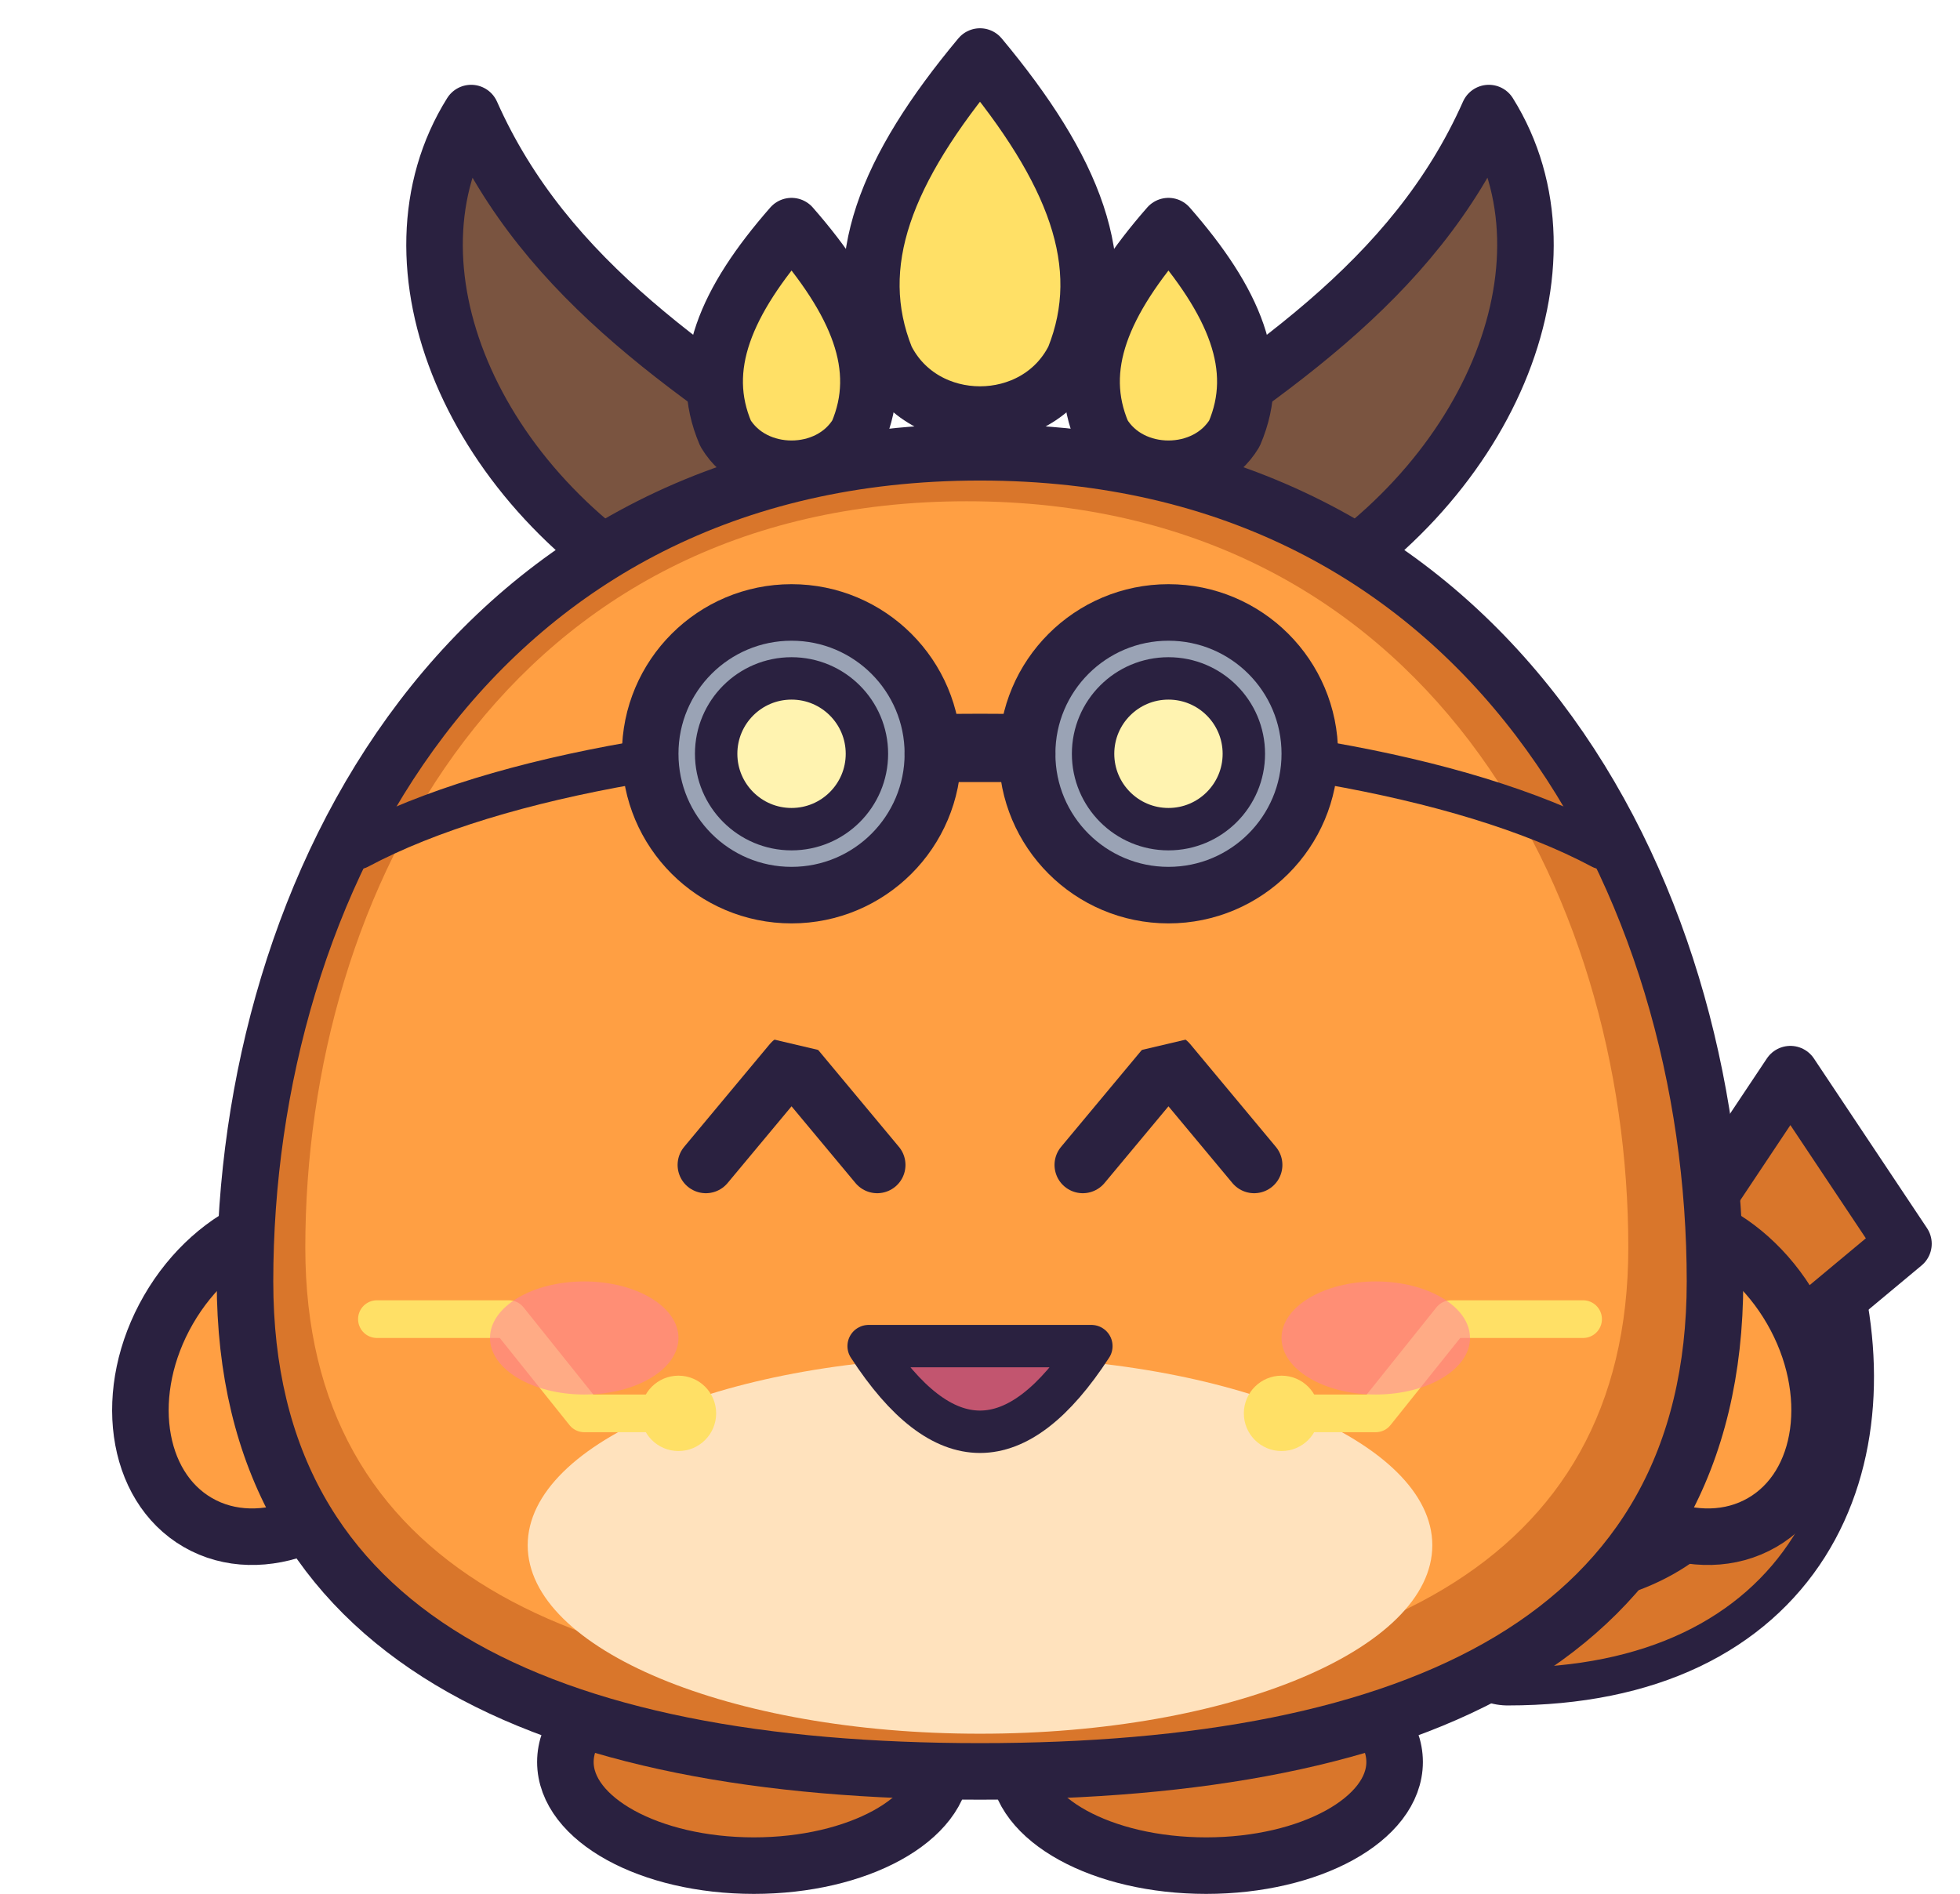
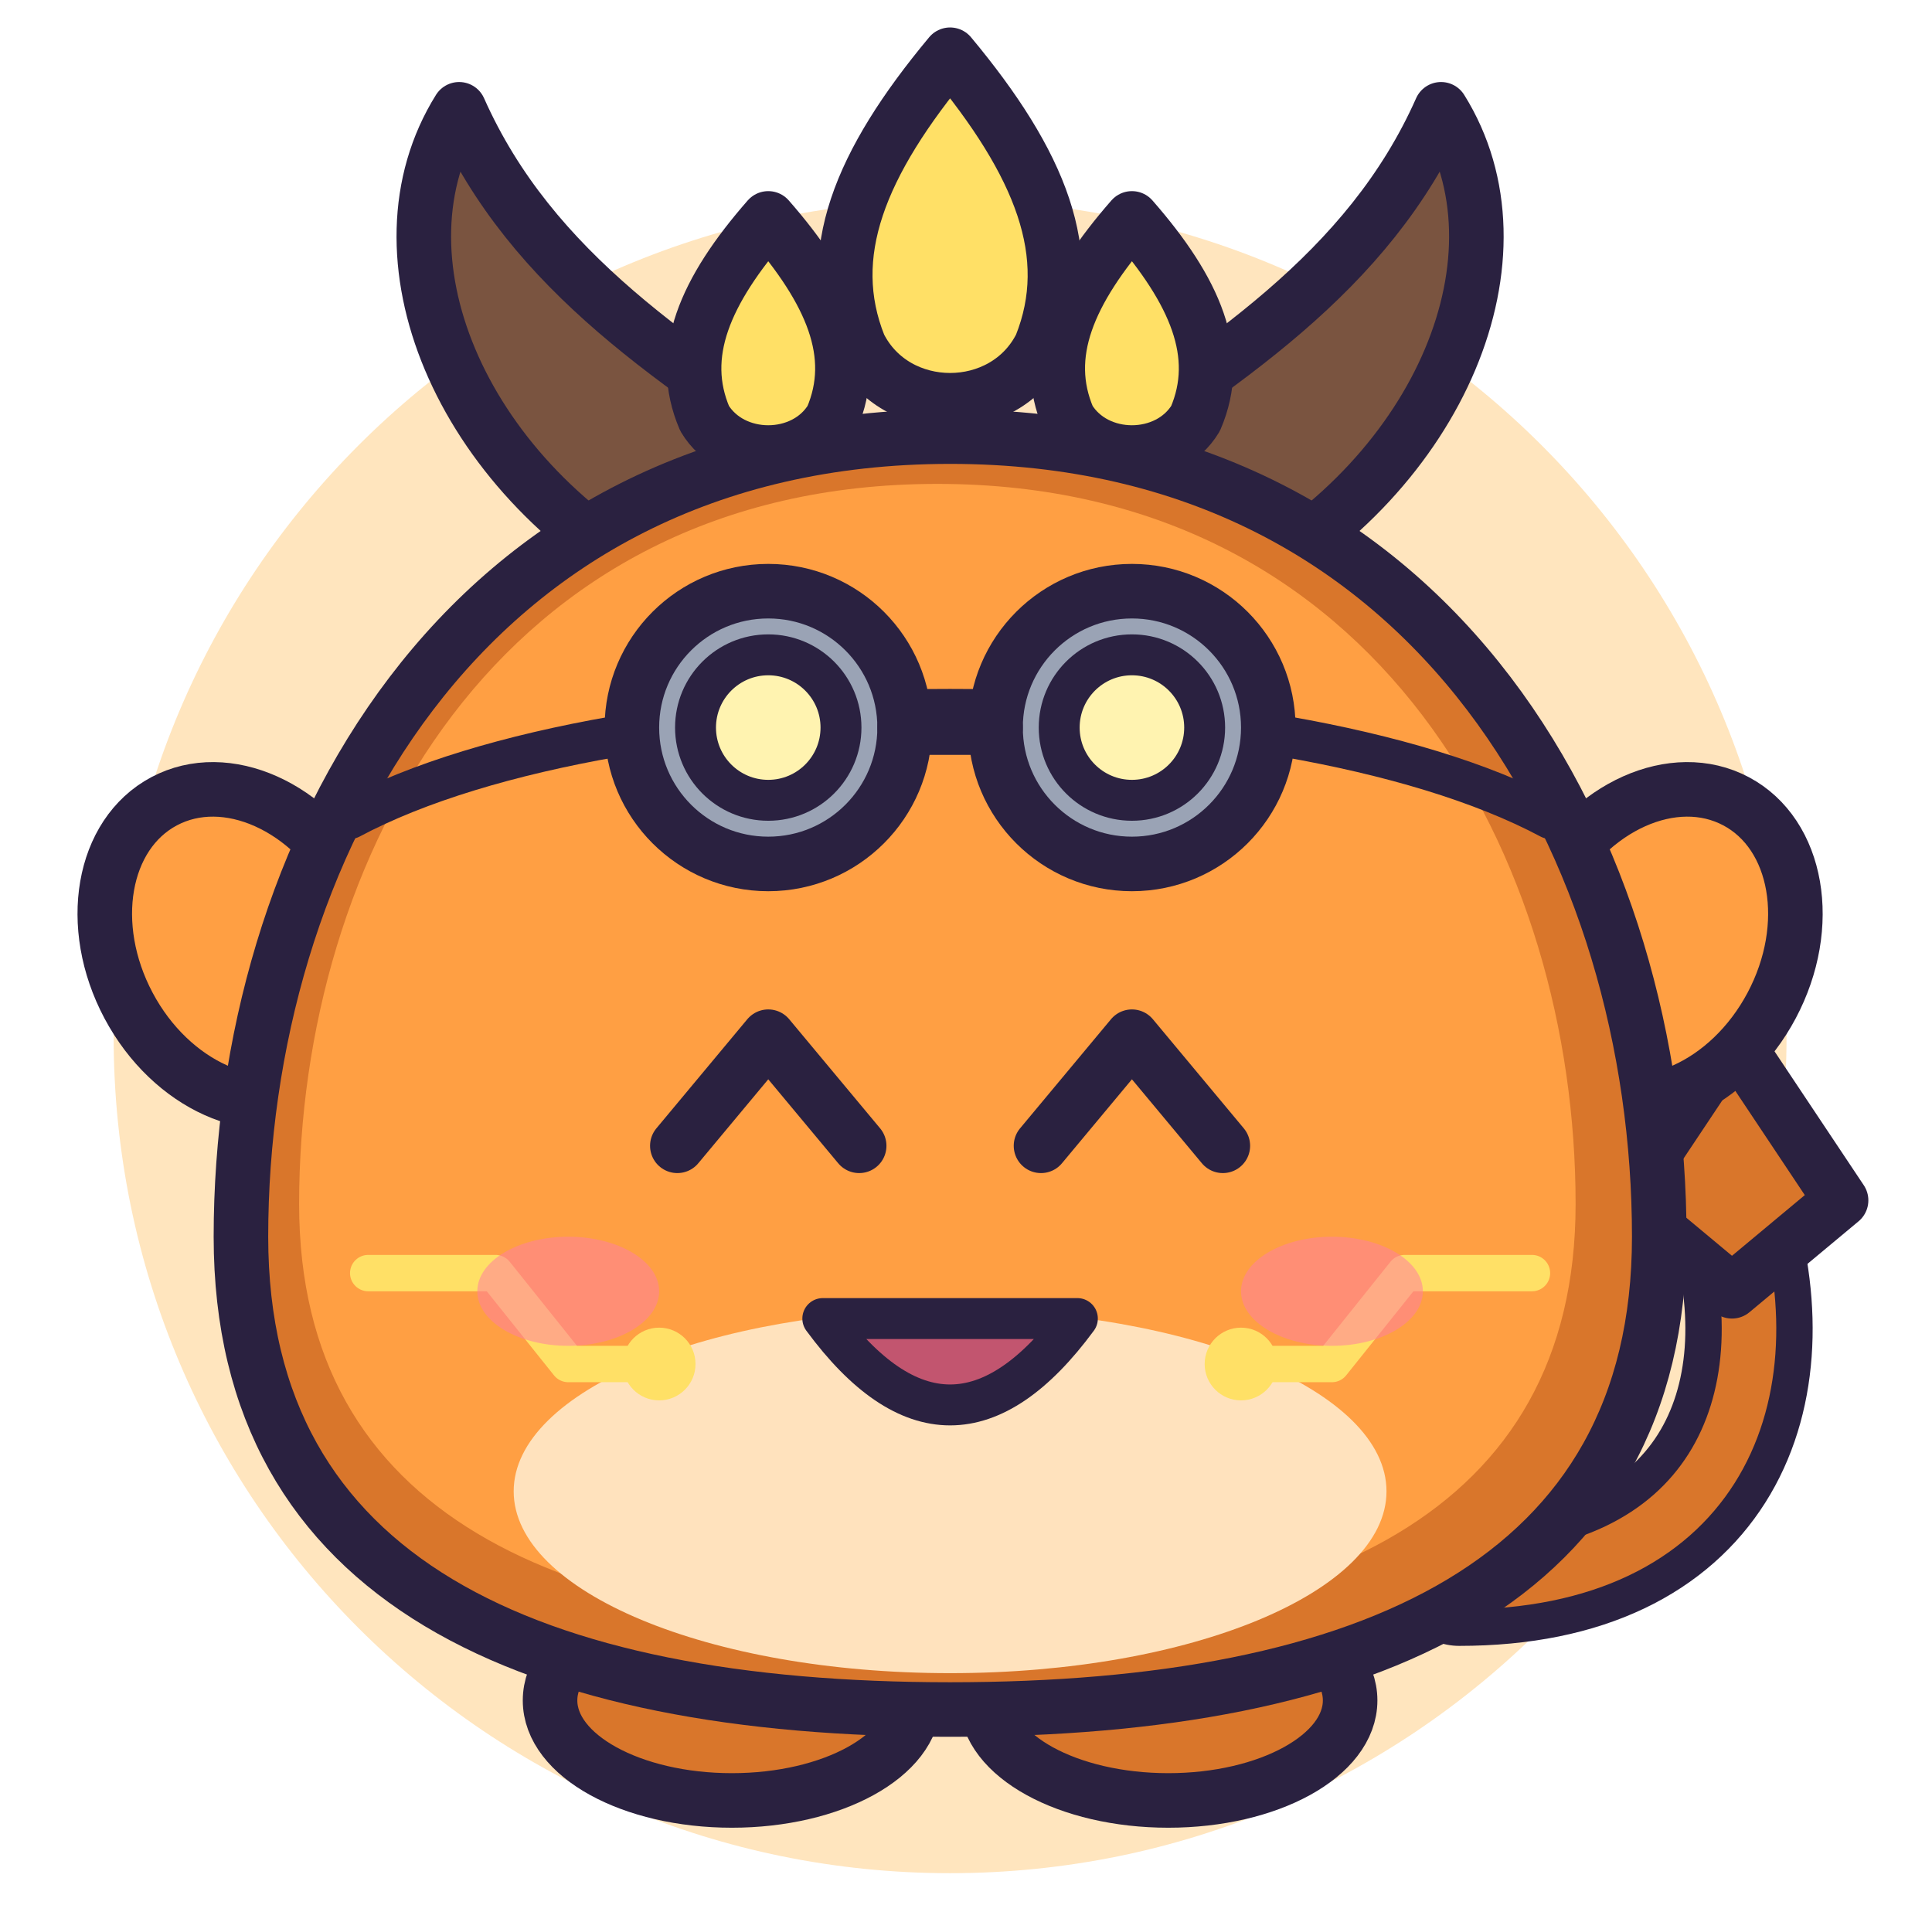
- <svg xmlns="http://www.w3.org/2000/svg" width="1060" height="1024" class="cr" viewBox="-4.0 -2.0 208.0 201.0" aria-label="Archsmith">
-   <style>.cr { display: block; width: 100%; height: 100%; overflow: visible; }
- .cr .o { stroke: rgb(42, 33, 64); stroke-width: 6; stroke-linejoin: round; stroke-linecap: round; }
- .z70 .o { stroke-width: 8.6; }
- .z72 .o { stroke-width: 8.3; }
- .z86 .o { stroke-width: 7; }
- .cr .o.m { stroke-width: 4.5; }
- .cr .o.thin { stroke-width: 3.5; }
- .cr .ln { fill: none; }
- .cr .k { fill: rgb(42, 33, 64); }
- .cr .w { fill: rgb(255, 255, 255); }
- .cr .ck { fill: rgb(255, 127, 159); opacity: 0.55; }
- .cr .hl { fill: rgb(255, 255, 255); opacity: 0.7; }
- .cr .tl { fill: none; stroke-linecap: round; stroke-linejoin: round; }
- .cr .tl.ink { stroke: rgb(42, 33, 64); }
- .cr .w18 { stroke-width: 18; }
- .cr .w16 { stroke-width: 16; }
- .cr .w14 { stroke-width: 14; }
- .cr .w12 { stroke-width: 12; }
- .cr .w10 { stroke-width: 10; }
- .cr .w9 { stroke-width: 9; }
- .cr .w8 { stroke-width: 8; }
- .cr .w6 { stroke-width: 6; }
- .cr .w4 { stroke-width: 4; }
- .cr .hx { stroke-width: 3; stroke-linejoin: round; }
- .cr .cir { fill: none; stroke-width: 4; stroke-linecap: round; stroke-linejoin: round; }</style>
-   <path class="tl ink w14" d="M156 172 C184 172 192 152 186 132" />
-   <path class="tl w6" stroke="#d9762b" d="M156 172 C184 172 192 152 186 132" />
-   <path class="o" fill="#d9762b" d="M186 112 L198 130 L186 140 L174 130Z" />
-   <path class="o" fill="#7a5440" d="M68 62 C46 50 36 26 46 10 C54 28 70 38 88 50Z" />
-   <path class="o" fill="#7a5440" d="M132 62 C154 50 164 26 154 10 C146 28 130 38 112 50Z" />
-   <path class="o" fill="#ffe066" d="M80 22 C87 30 90 37 87 44 C84 49 76 49 73 44 C70 37 73 30 80 22Z" />
-   <path class="o" fill="#ffe066" d="M120 22 C127 30 130 37 127 44 C124 49 116 49 113 44 C110 37 113 30 120 22Z" />
-   <path class="o" fill="#ffe066" d="M100 4 C110 16 114 26 110 36 C106 44 94 44 90 36 C86 26 90 16 100 4Z" />
-   <ellipse class="o" fill="#d9762b" cx="76" cy="185" rx="20" ry="11" />
-   <ellipse class="o" fill="#d9762b" cx="124" cy="185" rx="20" ry="11" />
-   <ellipse class="o" fill="#ff9f43" cx="26" cy="144" rx="14" ry="18" transform="rotate(30 26 144)" />
-   <ellipse class="o" fill="#ff9f43" cx="174" cy="144" rx="14" ry="18" transform="rotate(-30 174 144)" />
-   <path fill="#d9762b" d="M100 46 C154 46 178 92 178 134 C178 172 146 186 100 186 C54 186 22 172 22 134 C22 92 46 46 100 46Z" />
-   <path fill="#ff9f43" transform="matrix(.9 0 0 .9 8.6 9.8)" d="M100 46 C154 46 178 92 178 134 C178 172 146 186 100 186 C54 186 22 172 22 134 C22 92 46 46 100 46Z" />
-   <ellipse fill="#ffe2bd" cx="100" cy="162" rx="48" ry="20" />
-   <path class="cir" stroke="#ffe066" d="M36 138 L50 138 L58 148 L68 148" />
-   <path class="cir" stroke="#ffe066" d="M164 138 L150 138 L142 148 L132 148" />
-   <circle fill="#ffe066" cx="68" cy="148" r="4" />
-   <circle fill="#ffe066" cx="132" cy="148" r="4" />
-   <path class="o ln" d="M100 46 C154 46 178 92 178 134 C178 172 146 186 100 186 C54 186 22 172 22 134 C22 92 46 46 100 46Z" />
-   <path class="o ln m" d="M34 88 C64 72 136 72 166 88" />
-   <circle class="o" fill="#9aa3b5" cx="80" cy="78" r="15" />
-   <circle class="o m" fill="#fff3b0" cx="80" cy="78" r="8" />
-   <circle class="o" fill="#9aa3b5" cx="120" cy="78" r="15" />
-   <circle class="o m" fill="#fff3b0" cx="120" cy="78" r="8" />
-   <path class="o ln" d="M95 78 L105 78" />
-   <path class="o ln" d="M70.909 121.636 L80 110.727 L89.091 121.636" />
-   <path class="o ln" d="M110.909 121.636 L120 110.727 L129.091 121.636" />
-   <path fill="#ff9f43" d="M62 98 L98 98 L98 113 L64 105Z" />
-   <path fill="#ff9f43" d="M138 98 L102 98 L102 113 L136 105Z" />
-   <ellipse class="ck" cx="58" cy="140" rx="10" ry="6" />
-   <ellipse class="ck" cx="142" cy="140" rx="10" ry="6" />
-   <path class="o m" fill="#c2556f" d="M88.182 140.864 Q100 159.045 111.818 140.864Z" />
+ <svg xmlns="http://www.w3.org/2000/svg" class="cr" viewBox="-4.5 -2 212.5 210.2" aria-label="Archsmith comemorando" height="1024" width="1035">
+   <circle fill="#ffc56e" opacity=".45" cx="100" cy="112" r="92" stroke="none" />
+   <path class="tl ink w14" d="M156 172 C184 172 192 152 186 132" fill="none" stroke="rgb(42, 33, 64)" stroke-width="14" stroke-linejoin="round" stroke-linecap="round" />
+   <path class="tl w6" stroke="#d9762b" d="M156 172 C184 172 192 152 186 132" fill="none" stroke-width="6" stroke-linejoin="round" stroke-linecap="round" />
+   <path class="o" fill="#d9762b" d="M186 112 L198 130 L186 140 L174 130Z" stroke="rgb(42, 33, 64)" stroke-width="6" stroke-linejoin="round" stroke-linecap="round" />
+   <path class="o" fill="#7a5440" d="M68 62 C46 50 36 26 46 10 C54 28 70 38 88 50Z" stroke="rgb(42, 33, 64)" stroke-width="6" stroke-linejoin="round" stroke-linecap="round" />
+   <path class="o" fill="#7a5440" d="M132 62 C154 50 164 26 154 10 C146 28 130 38 112 50Z" stroke="rgb(42, 33, 64)" stroke-width="6" stroke-linejoin="round" stroke-linecap="round" />
+   <path class="o" fill="#ffe066" d="M80 22 C87 30 90 37 87 44 C84 49 76 49 73 44 C70 37 73 30 80 22Z" stroke="rgb(42, 33, 64)" stroke-width="6" stroke-linejoin="round" stroke-linecap="round" />
+   <path class="o" fill="#ffe066" d="M120 22 C127 30 130 37 127 44 C124 49 116 49 113 44 C110 37 113 30 120 22Z" stroke="rgb(42, 33, 64)" stroke-width="6" stroke-linejoin="round" stroke-linecap="round" />
+   <path class="o" fill="#ffe066" d="M100 4 C110 16 114 26 110 36 C106 44 94 44 90 36 C86 26 90 16 100 4Z" stroke="rgb(42, 33, 64)" stroke-width="6" stroke-linejoin="round" stroke-linecap="round" />
+   <ellipse class="o" fill="#d9762b" cx="76" cy="185" rx="20" ry="11" stroke="rgb(42, 33, 64)" stroke-width="6" stroke-linejoin="round" stroke-linecap="round" />
+   <ellipse class="o" fill="#d9762b" cx="124" cy="185" rx="20" ry="11" stroke="rgb(42, 33, 64)" stroke-width="6" stroke-linejoin="round" stroke-linecap="round" />
+   <ellipse class="o" fill="#ff9f43" cx="22" cy="102" rx="14" ry="18" transform="rotate(-28 22 102)" stroke="rgb(42, 33, 64)" stroke-width="6" stroke-linejoin="round" stroke-linecap="round" />
+   <ellipse class="o" fill="#ff9f43" cx="178" cy="102" rx="14" ry="18" transform="rotate(28 178 102)" stroke="rgb(42, 33, 64)" stroke-width="6" stroke-linejoin="round" stroke-linecap="round" />
+   <path fill="#d9762b" d="M100 46 C154 46 178 92 178 134 C178 172 146 186 100 186 C54 186 22 172 22 134 C22 92 46 46 100 46Z" stroke="none" />
+   <path fill="#ff9f43" transform="matrix(.9 0 0 .9 8.6 9.8)" d="M100 46 C154 46 178 92 178 134 C178 172 146 186 100 186 C54 186 22 172 22 134 C22 92 46 46 100 46Z" stroke="none" />
+   <ellipse fill="#ffe2bd" cx="100" cy="162" rx="48" ry="20" stroke="none" />
+   <path class="cir" stroke="#ffe066" d="M36 138 L50 138 L58 148 L68 148" fill="none" stroke-width="4" stroke-linejoin="round" stroke-linecap="round" />
+   <path class="cir" stroke="#ffe066" d="M164 138 L150 138 L142 148 L132 148" fill="none" stroke-width="4" stroke-linejoin="round" stroke-linecap="round" />
+   <circle fill="#ffe066" cx="68" cy="148" r="4" stroke="none" />
+   <circle fill="#ffe066" cx="132" cy="148" r="4" stroke="none" />
+   <path class="o ln" d="M100 46 C154 46 178 92 178 134 C178 172 146 186 100 186 C54 186 22 172 22 134 C22 92 46 46 100 46Z" fill="none" stroke="rgb(42, 33, 64)" stroke-width="6" stroke-linejoin="round" stroke-linecap="round" />
+   <path class="o ln m" d="M34 88 C64 72 136 72 166 88" fill="none" stroke="rgb(42, 33, 64)" stroke-width="4.5" stroke-linejoin="round" stroke-linecap="round" />
+   <circle class="o" fill="#9aa3b5" cx="80" cy="78" r="15" stroke="rgb(42, 33, 64)" stroke-width="6" stroke-linejoin="round" stroke-linecap="round" />
+   <circle class="o m" fill="#fff3b0" cx="80" cy="78" r="8" stroke="rgb(42, 33, 64)" stroke-width="4.5" stroke-linejoin="round" stroke-linecap="round" />
+   <circle class="o" fill="#9aa3b5" cx="120" cy="78" r="15" stroke="rgb(42, 33, 64)" stroke-width="6" stroke-linejoin="round" stroke-linecap="round" />
+   <circle class="o m" fill="#fff3b0" cx="120" cy="78" r="8" stroke="rgb(42, 33, 64)" stroke-width="4.5" stroke-linejoin="round" stroke-linecap="round" />
+   <path class="o ln" d="M95 78 L105 78" fill="none" stroke="rgb(42, 33, 64)" stroke-width="6" stroke-linejoin="round" stroke-linecap="round" />
+   <path class="o ln" d="M70 124 L80 112 L90 124" fill="none" stroke="rgb(42, 33, 64)" stroke-width="6" stroke-linejoin="round" stroke-linecap="round" />
+   <path class="o ln" d="M110 124 L120 112 L130 124" fill="none" stroke="rgb(42, 33, 64)" stroke-width="6" stroke-linejoin="round" stroke-linecap="round" />
+   <path class="o m" fill="#c2556f" d="M86 143 Q100 162 114 143Z" stroke="rgb(42, 33, 64)" stroke-width="4.5" stroke-linejoin="round" stroke-linecap="round" />
+   <ellipse class="ck" cx="58" cy="140" rx="10" ry="6" fill="rgb(255, 127, 159)" stroke="none" opacity="0.55" />
+   <ellipse class="ck" cx="142" cy="140" rx="10" ry="6" fill="rgb(255, 127, 159)" stroke="none" opacity="0.55" />
</svg>
